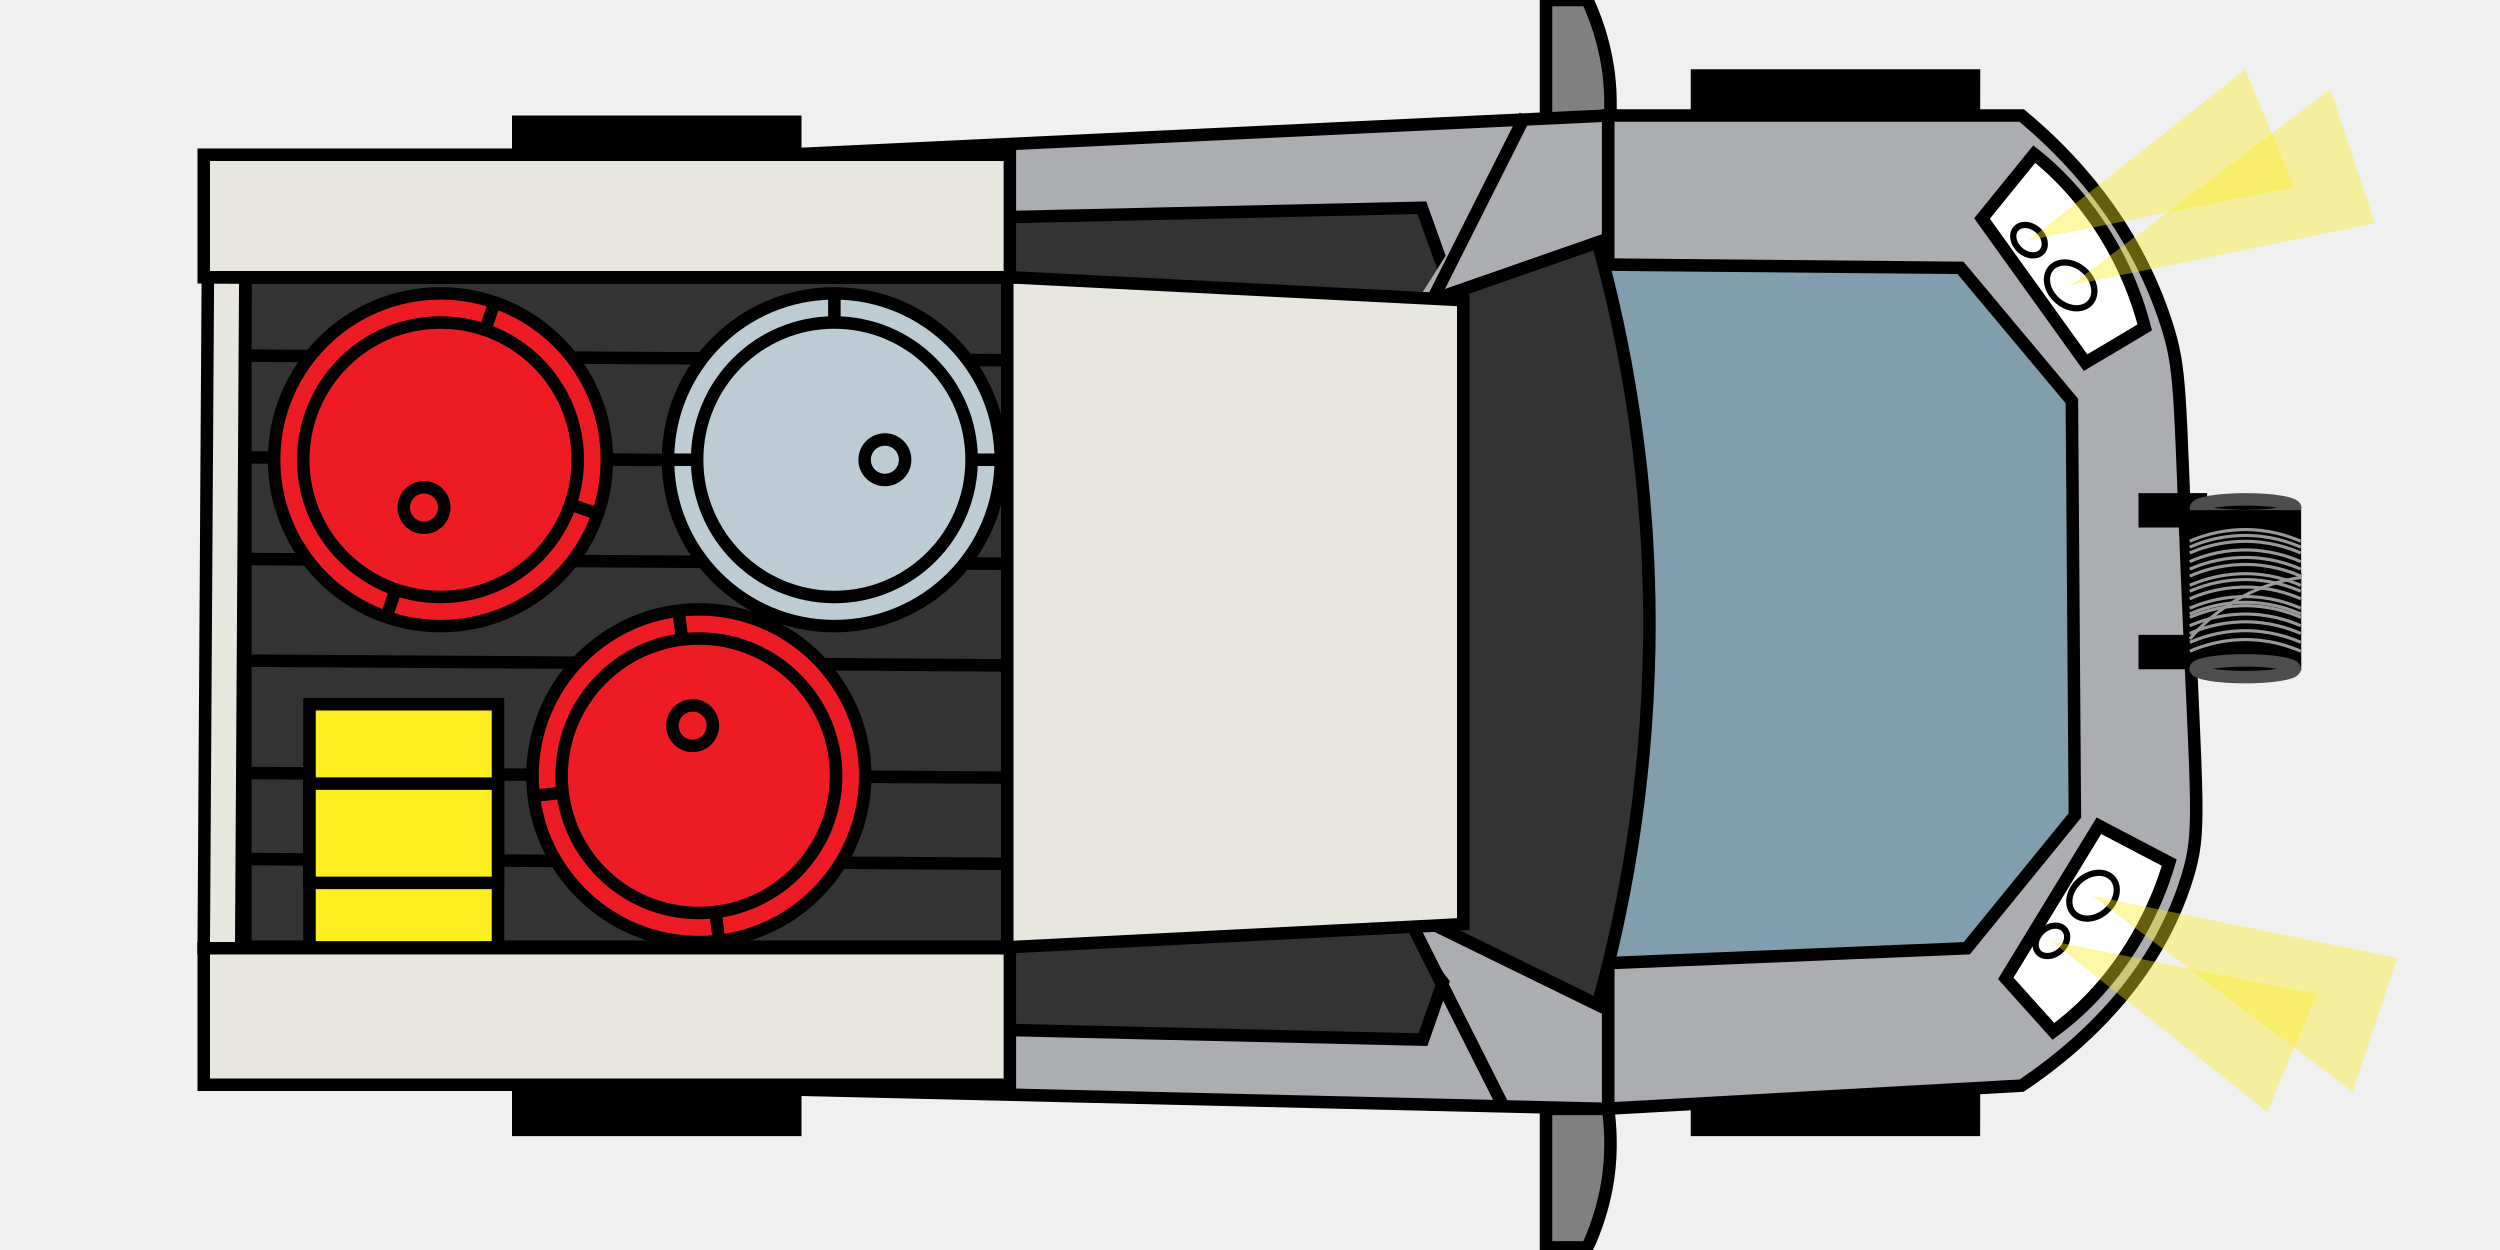
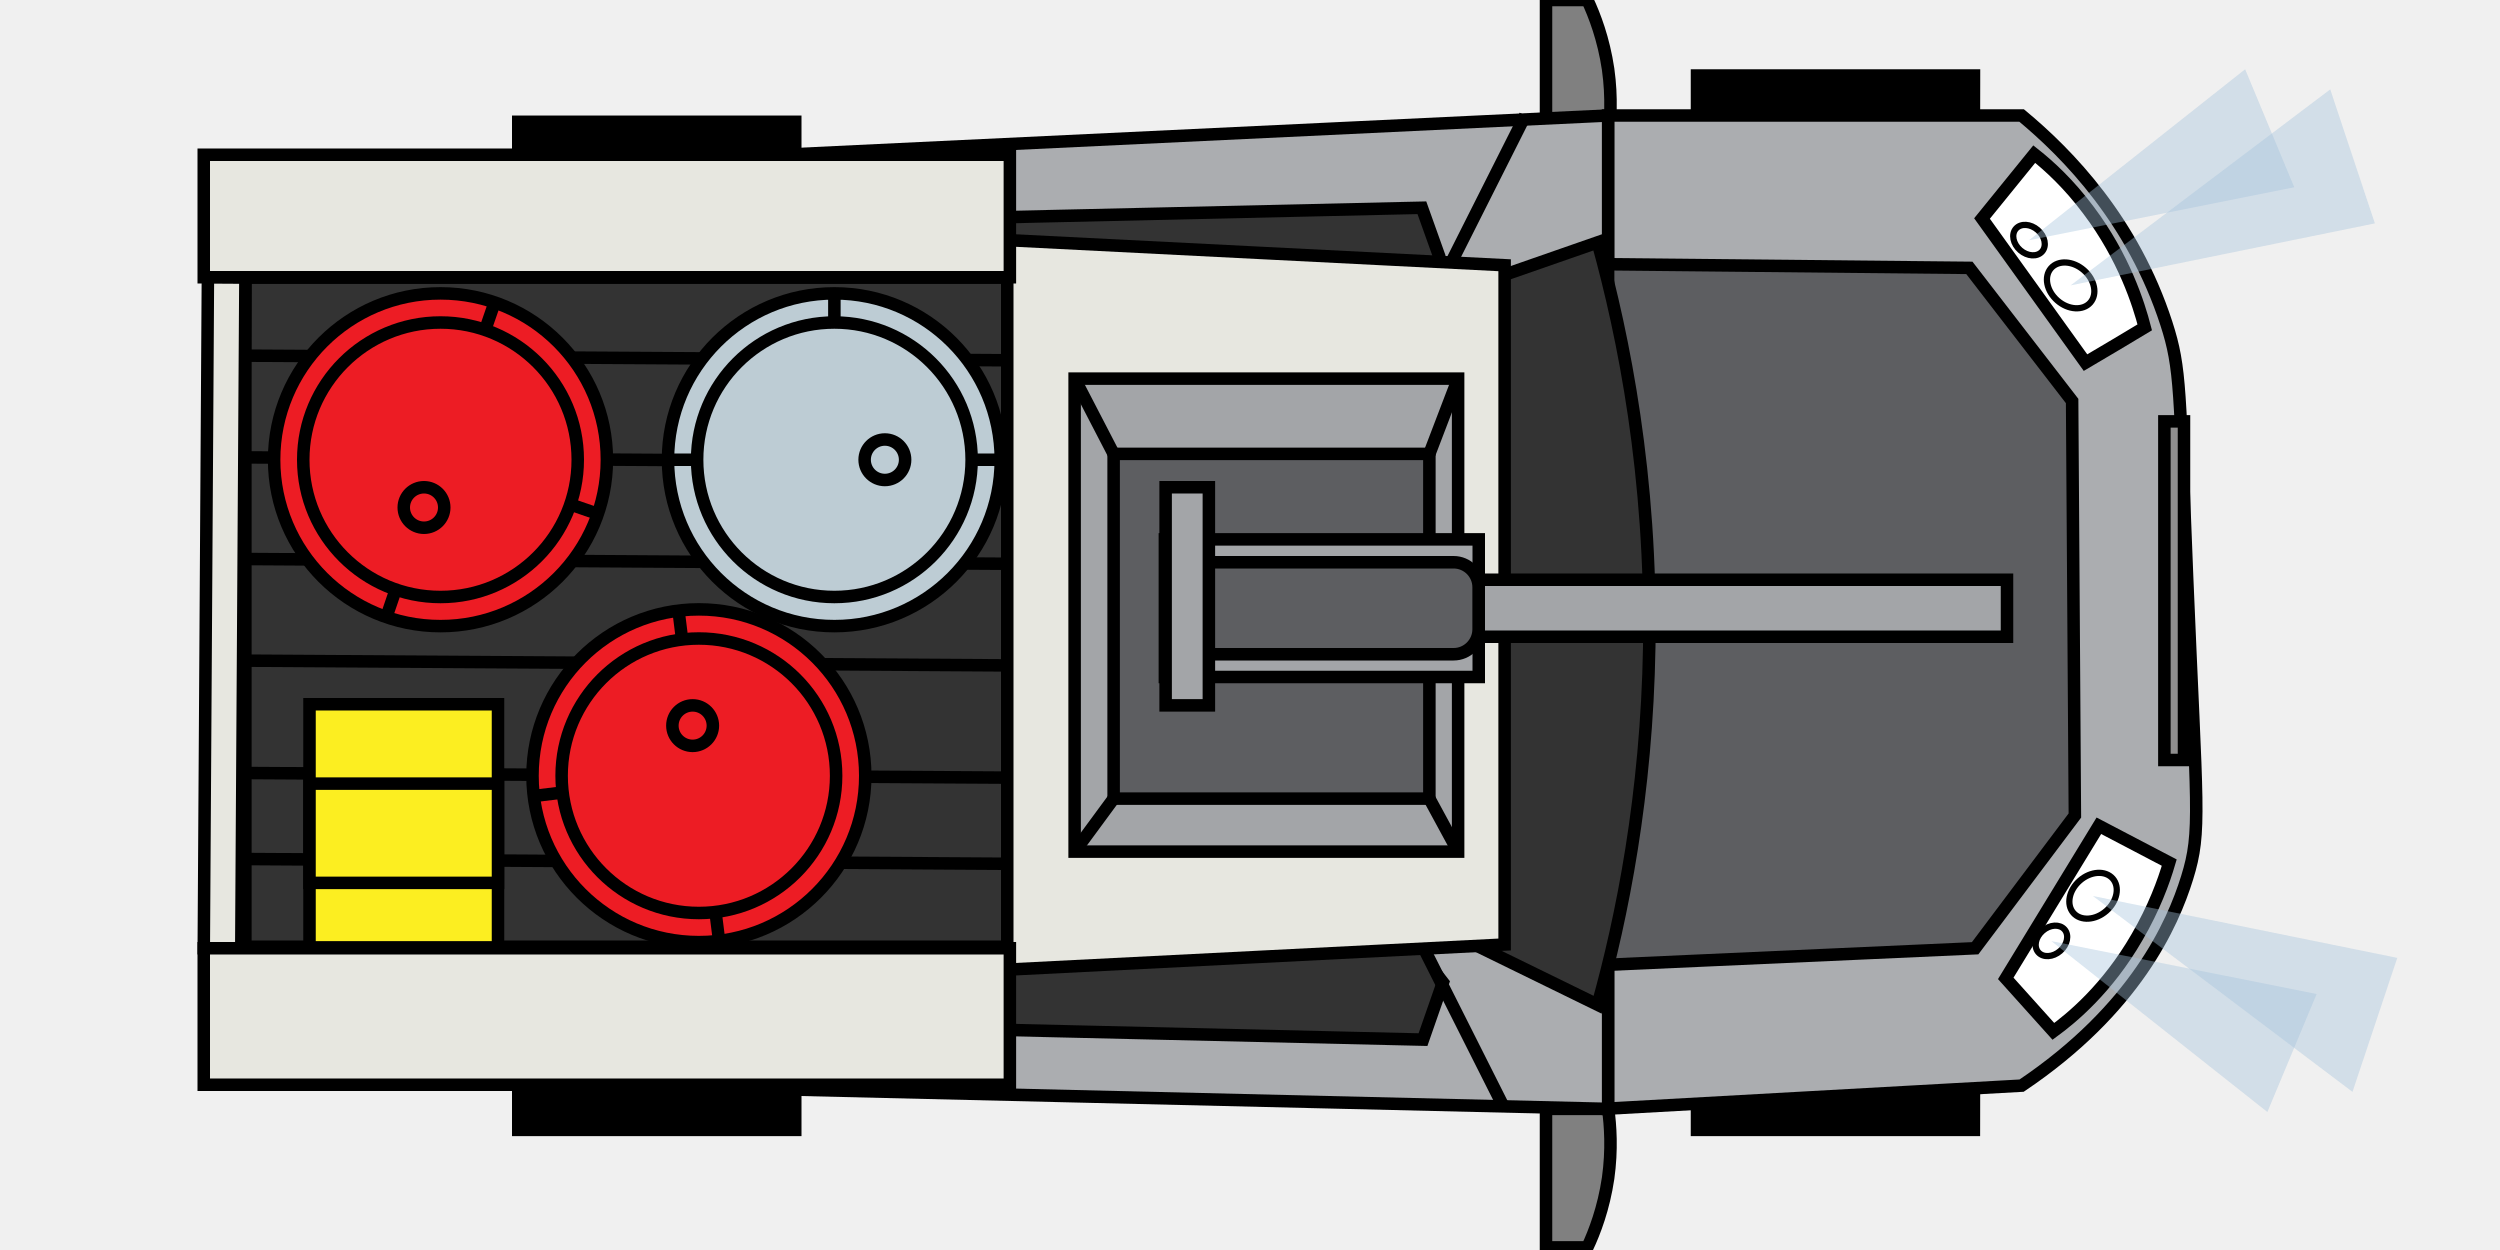
<svg xmlns="http://www.w3.org/2000/svg" version="1.1" id="Layer_1" x="0px" y="0px" viewBox="0 0 200 100" style="enable-background: new 0 0 200 100;" xml:space="preserve">
  <style type="text/css">
  .st0 { fill: #bdccd4; }
  .st1 { fill: #808080; stroke: #000; stroke-miterlimit: 10; }
  .st2 { fill: #abadb0; stroke: #000; stroke-miterlimit: 10; }
-   .st3 { fill: #333; stroke: #000; stroke-miterlimit: 10; }
-   .st4 { fill: #809ead; stroke: #000; stroke-miterlimit: 10; }
+   .st3 { fill: #5d5e61; stroke: #000; stroke-miterlimit: 10; }
+   .st4 { fill: #333; stroke: #000; stroke-miterlimit: 10; }
  .st5 { fill: #d6c2ad; }
  .st6 { fill: #abadb0; }
  .st7 { fill: #fff; stroke: #000; stroke-miterlimit: 10; }
  .st8 { fill: #731224; stroke: #000; stroke-miterlimit: 10; }
  .st9 { fill: #e7e7e0; stroke: #000; stroke-miterlimit: 10; }
  .st10 { fill: none; stroke: #000; stroke-width: 0.5; stroke-miterlimit: 10.001; }
-   .st11 { opacity: 0.4; fill: #fcee21; enable-background: new; }
+   .st11 { opacity: 0.4; fill: #a4c2db; enable-background: new; }
  .st12 { fill: none; stroke: #000; stroke-miterlimit: 10; }
-   .st13 { stroke: #000; stroke-miterlimit: 10; }
-   .st14 { stroke: #4d4d4d; stroke-miterlimit: 10; }
-   .st15 { fill: none; stroke: #999; stroke-width: 0.25; stroke-miterlimit: 10; }
-   .st16 { fill: #bdccd4; stroke: #000; stroke-miterlimit: 10; }
-   .st17 { fill: #ed1c24; stroke: #000; stroke-miterlimit: 10; }
-   .st18 { fill: #fcee21; stroke: #000; stroke-miterlimit: 10; }
+   .st13 { fill: #e7e7e0; stroke: #000; stroke-width: 1; stroke-miterlimit: 10; }
+   .st14 { fill: #bdccd4; stroke: #000; stroke-miterlimit: 10; }
+   .st15 { fill: #ed1c24; stroke: #000; stroke-miterlimit: 10; }
+   .st16 { fill: #fcee21; stroke: #000; stroke-miterlimit: 10; }
+   .st17 { fill: #a3a5a8; stroke: #000; stroke-miterlimit: 10; }
+   .st18 { fill: #8f8e8e; stroke: #000; stroke-miterlimit: 10; }
</style>
  <path class="st0" d="M92.24,109.03" />
  <path d="M158.41,90.89h-23.15v-5.88c3.86,0,7.72,0,11.58,0s7.72,0,11.58,0C158.41,86.98,158.41,88.93,158.41,90.89z" />
  <path d="M158.41,11.42h-23.15V5.54c3.86,0,7.72,0,11.58,0s7.72,0,11.58,0C158.41,7.51,158.41,9.47,158.41,11.42z" />
  <path d="M64.12,15.12H40.96V9.24c3.86,0,7.72,0,11.58,0s7.72,0,11.58,0C64.12,11.21,64.12,13.16,64.12,15.12z" />
  <path d="M64.12,90.89H40.96v-5.88c3.86,0,7.72,0,11.58,0s7.72,0,11.58,0C64.12,86.98,64.12,88.93,64.12,90.89z" />
  <path class="st1" d="M128.65,88.71h-4.97v11.08c1.11,0,2.2,0,3.31,0c0.57-1.22,1.3-3.11,1.66-5.54  C128.97,91.96,128.83,90.02,128.65,88.71z" />
  <path class="st1" d="M128.65,11.08h-4.97V0c1.11,0,2.2,0,3.31,0c0.57,1.22,1.3,3.11,1.66,5.54C128.97,7.83,128.83,9.78,128.65,11.08  z" />
  <path class="st2" d="M161.73,86.85c-11.03,0.61-22.06,1.23-33.09,1.84V9.24c11.03,0,22.06,0,33.09,0  c3.75,3.11,8.92,8.44,11.58,16.64c1.18,3.65,1.04,5.31,1.66,20.32c0.77,18.64,1.16,20.27,0,24.02  C173.82,73.93,170.81,80.74,161.73,86.85z" />
+   <polygon class="st3" points="165.77,32.08 165.99,65.24 158.01,75.86 126.2,77.29 129.28,50.94 128.82,30.58 127.75,21.13  157.55,21.43 " />
  <path class="st2" d="M128.65,88.71c-25.92-0.61-51.84-1.23-77.75-1.84V12.94c25.92-1.23,51.84-2.47,77.75-3.7  C128.65,35.73,128.65,62.22,128.65,88.71z" />
-   <path class="st3" d="M117.06,73.93c-19.02-0.3-38.05-0.61-57.07-0.93c1.34,3,2.66,6.01,4,9.01c16.62,0.39,33.25,0.77,49.85,1.16  C114.92,80.08,115.99,77,117.06,73.93z" />
-   <path class="st3" d="M117.06,25.86c-19.57,0.93-39.14,1.84-58.72,2.77c1.38-3.61,2.75-7.24,4.13-10.85  c17.09-0.39,34.19-0.77,51.28-1.16C114.85,19.72,115.96,22.79,117.06,25.86z" />
-   <polygon class="st4" points="165.75,32.08 165.99,65.24 157.34,75.86 122.86,77.29 126.2,50.94 125.7,30.58 124.54,21.13  156.84,21.43 " />
+   <path class="st4" d="M117.06,73.93c-19.02-0.3-38.05-0.61-57.07-0.93c1.34,3,2.66,6.01,4,9.01c16.62,0.39,33.25,0.77,49.85,1.16  C114.92,80.08,115.99,77,117.06,73.93z" />
+   <path class="st4" d="M117.06,25.86c-19.57,0.93-39.14,1.84-58.72,2.77c1.38-3.61,2.75-7.24,4.13-10.85  c17.09-0.39,34.19-0.77,51.28-1.16C114.85,19.72,115.96,22.79,117.06,25.86z" />
  <polygon class="st5" points="53,78.61 56.22,81.17 66.75,64.58 63.53,62.02 " />
  <polygon class="st5" points="54.83,16.66 52.06,19.77 64.91,34.14 67.7,31.03 " />
  <polygon class="st6" points="109.25,30.57 114.35,34.6 124.88,18.02 119.76,13.98 " />
  <polygon class="st6" points="112.26,65.6 108.66,69.05 120.59,84.42 124.16,80.95 " />
-   <path class="st3" d="M127.81,80.38c-4.41-2.16-8.83-4.31-13.23-6.47c0-16.64,0-33.26,0-49.91c4.41-1.54,8.83-3.07,13.23-4.61  c2.09,7.53,4.34,18.7,4.13,32.33C131.74,63.6,129.76,73.41,127.81,80.38z" />
+   <path class="st4" d="M127.81,80.38c-4.41-2.16-8.83-4.31-13.23-6.47c0-16.64,0-33.26,0-49.91c4.41-1.54,8.83-3.07,13.23-4.61  c2.09,7.53,4.34,18.7,4.13,32.33C131.74,63.6,129.76,73.41,127.81,80.38z" />
  <path class="st7" d="M115.31,21" />
  <path class="st2" d="M122.02,9.24l-7.44,14.78L122.02,9.24z" />
  <path class="st8" d="M120.37,88.71l-7.44-14.78L120.37,88.71z" />
-   <path class="st9" d="M80.79,75.77l36.27-1.84c0-16.64,0-33.26,0-49.91c-12.09-0.61-24.18-1.23-36.27-1.84" />
+   <path class="st9" d="M80.79,77.56l39.58-2c0-18.12,0-36.21,0-54.34c-13.19-0.66-26.39-1.34-39.58-2" />
  <path class="st7" d="M171.58,26.19c-1.57,0.95-3.15,1.88-4.74,2.82l-8.28-11.53c1.39-1.72,2.79-3.43,4.18-5.15  c1.18,0.93,2.77,2.38,4.34,4.49C169.92,20.59,171.1,24.34,171.58,26.19z" />
  <path class="st7" d="M164.27,82.51c-1.27-1.41-2.54-2.82-3.81-4.24l7.45-12.21c1.88,0.98,3.75,1.97,5.63,2.95  c-0.45,1.54-1.23,3.65-2.57,5.95C168.58,79.11,165.72,81.45,164.27,82.51z" />
  <path class="st7" d="M50.05,8.31" />
  <path class="st7" d="M50.05,91.48" />
  <path class="st7" d="M61.64,98.86" />
  <g>
-     <ellipse transform="matrix(0.6577 -0.7533 0.7533 0.6577 39.5072 132.5991)" class="st10" cx="165.65" cy="22.83" rx="1.61" ry="2.09" />
-     <ellipse transform="matrix(0.6577 -0.7533 0.7533 0.6577 41.092 128.853)" class="st10" cx="162.32" cy="19.21" rx="1.07" ry="1.39" />
+     <ellipse transform="matrix(0.6577 -0.7533 0.7533 0.6577 39.5069 132.5996)" class="st10" cx="165.65" cy="22.83" rx="1.61" ry="2.09" />
+     <ellipse transform="matrix(0.6577 -0.7533 0.7533 0.6577 41.092 128.8508)" class="st10" cx="162.32" cy="19.21" rx="1.07" ry="1.39" />
  </g>
  <g>
-     <ellipse transform="matrix(0.7533 -0.6577 0.6577 0.7533 -5.8203 127.801)" class="st10" cx="167.44" cy="71.66" rx="2.09" ry="1.61" />
-     <ellipse transform="matrix(0.7533 -0.6577 0.6577 0.7533 -9.0169 126.5025)" class="st10" cx="164.11" cy="75.27" rx="1.39" ry="1.07" />
+     <ellipse transform="matrix(0.7533 -0.6577 0.6577 0.7533 -5.8181 127.8043)" class="st10" cx="167.44" cy="71.66" rx="2.09" ry="1.61" />
+     <ellipse transform="matrix(0.7533 -0.6577 0.6577 0.7533 -9.0148 126.5045)" class="st10" cx="164.11" cy="75.27" rx="1.39" ry="1.07" />
  </g>
  <g>
    <polygon class="st11" points="165.65,22.83 186.42,7.15 189.99,17.87  " />
    <polygon class="st11" points="162.32,19.22 183.54,14.98 179.61,5.54  " />
  </g>
  <g>
    <polygon class="st11" points="167.43,71.68 188.2,87.35 191.78,76.63  " />
    <polygon class="st11" points="164.11,75.29 185.33,79.52 181.39,88.96  " />
  </g>
-   <rect x="19.63" y="22.21" class="st3" width="60.95" height="53.53" />
+   <rect x="19.63" y="22.21" class="st4" width="60.95" height="53.53" />
  <line class="st12" x1="19.28" y1="28.45" x2="80.23" y2="28.82" />
  <line class="st12" x1="19.58" y1="36.59" x2="80.53" y2="36.97" />
  <line class="st12" x1="19.53" y1="44.72" x2="80.48" y2="45.1" />
  <line class="st12" x1="19.28" y1="52.85" x2="80.23" y2="53.23" />
  <line class="st12" x1="19.55" y1="61.84" x2="80.5" y2="62.21" />
  <line class="st12" x1="19.28" y1="68.72" x2="80.23" y2="69.1" />
  <rect x="16.3" y="12.38" class="st9" width="64.49" height="9.8" />
-   <rect x="-8.87" y="47.53" transform="matrix(6.158585e-03 -1 1 6.158585e-03 -31.1784 66.6992)" class="st9" width="53.67" height="3" />
+   <rect x="-8.87" y="47.54" transform="matrix(6.158468e-03 -1 1 6.158468e-03 -31.1836 66.6961)" class="st13" width="53.67" height="3" />
  <rect x="16.3" y="75.86" class="st9" width="64.49" height="10.92" />
-   <rect x="171.58" y="39.95" class="st13" width="4.49" height="1.75" />
-   <rect x="171.58" y="51.29" class="st13" width="3.59" height="1.75" />
  <g>
-     <ellipse class="st14" cx="179.65" cy="40.62" rx="3.97" ry="0.67" />
-     <path class="st13" d="M175.69,41.31l7.9,0v6.93c-0.68,1.29-2.17,2.14-3.83,2.18c-1.74,0.04-3.36-0.82-4.07-2.18   C175.69,45.94,175.69,43.63,175.69,41.31z" />
-     <path class="st13" d="M183.6,53.13h-7.9v-7.21c0.68-1.34,2.17-2.23,3.83-2.27c1.74-0.04,3.36,0.86,4.07,2.27   C183.6,48.32,183.6,50.72,183.6,53.13z" />
-     <ellipse class="st14" cx="179.61" cy="53.5" rx="3.97" ry="0.67" />
-     <path class="st15" d="M175.18,43.3c0.79-0.35,2.22-0.87,4.1-0.93c2.25-0.07,3.96,0.57,4.78,0.93" />
-     <path class="st15" d="M175.18,43.77c0.79-0.35,2.22-0.87,4.1-0.93c2.25-0.07,3.96,0.57,4.78,0.93" />
-     <path class="st15" d="M175.18,44.24c0.79-0.35,2.22-0.87,4.1-0.93c2.25-0.07,3.96,0.57,4.78,0.93" />
-     <path class="st15" d="M175.18,44.93c0.79-0.35,2.22-0.87,4.1-0.93c2.25-0.07,3.96,0.57,4.78,0.93" />
-     <path class="st15" d="M175.18,45.53c0.79-0.35,2.22-0.87,4.1-0.93c2.25-0.07,3.96,0.57,4.78,0.93" />
-     <path class="st15" d="M175.18,46.09c0.79-0.35,2.22-0.87,4.1-0.93c2.25-0.07,3.96,0.57,4.78,0.93" />
-     <path class="st15" d="M175.18,46.83c0.79-0.35,2.22-0.87,4.1-0.93c2.25-0.07,3.96,0.57,4.78,0.93" />
-     <path class="st15" d="M175.18,47.3c0.79-0.35,2.22-0.87,4.1-0.93c2.25-0.07,3.96,0.57,4.78,0.93" />
-     <path class="st15" d="M175.18,47.9c0.79-0.35,2.22-0.87,4.1-0.93c2.25-0.07,3.96,0.57,4.78,0.93" />
-     <path class="st15" d="M175.18,48.66c0.79-0.35,2.22-0.87,4.1-0.93c2.25-0.07,3.96,0.57,4.78,0.93" />
-     <path class="st15" d="M175.19,49.39c0.79-0.35,2.22-0.87,4.1-0.93c2.25-0.07,3.96,0.57,4.78,0.93" />
-     <path class="st15" d="M175.18,49.12c0.79-0.35,2.22-0.87,4.1-0.93c2.25-0.07,3.96,0.57,4.78,0.93" />
-     <path class="st15" d="M175.18,50.06c0.79-0.35,2.22-0.87,4.1-0.93c2.25-0.07,3.96,0.57,4.78,0.93" />
-     <path class="st15" d="M175.18,50.68c0.79-0.35,2.22-0.87,4.1-0.93c2.25-0.07,3.96,0.57,4.78,0.93" />
-     <path class="st15" d="M175.19,51.39c0.79-0.35,2.22-0.87,4.1-0.93c2.25-0.07,3.96,0.57,4.78,0.93" />
-     <path class="st15" d="M175.19,52.1c0.79-0.35,2.22-0.87,4.1-0.93c2.25-0.07,3.96,0.57,4.78,0.93" />
-     <path class="st15" d="M175.19,51.12c0.62-0.74,1.81-2,3.67-3.09c2.23-1.31,4.26-1.7,5.25-1.84" />
+     <circle class="st14" cx="66.75" cy="36.78" r="13.31" />
+     <circle class="st14" cx="66.75" cy="36.78" r="10.98" />
+     <line class="st12" x1="66.75" y1="25.8" x2="66.75" y2="23.47" />
+     <line class="st12" x1="55.77" y1="36.78" x2="53.44" y2="36.78" />
+     <line class="st12" x1="77.72" y1="36.78" x2="80.05" y2="36.78" />
+     <circle class="st14" cx="70.79" cy="36.78" r="1.62" />
  </g>
  <g>
-     <circle class="st16" cx="66.75" cy="36.78" r="13.31" />
-     <circle class="st16" cx="66.75" cy="36.78" r="10.98" />
-     <line class="st16" x1="66.75" y1="25.8" x2="66.75" y2="23.47" />
-     <line class="st16" x1="55.77" y1="36.78" x2="53.44" y2="36.78" />
-     <line class="st16" x1="77.72" y1="36.78" x2="80.05" y2="36.78" />
-     <circle class="st16" cx="70.79" cy="36.78" r="1.62" />
+     <circle class="st15" cx="35.24" cy="36.78" r="13.31" />
+     <circle class="st15" cx="35.24" cy="36.78" r="10.98" />
+     <line class="st12" x1="45.62" y1="40.35" x2="47.82" y2="41.11" />
+     <line class="st12" x1="38.81" y1="26.4" x2="39.57" y2="24.2" />
+     <line class="st12" x1="31.66" y1="47.16" x2="30.91" y2="49.36" />
+     <circle class="st15" cx="33.92" cy="40.6" r="1.62" />
  </g>
  <g>
-     <circle class="st17" cx="35.24" cy="36.78" r="13.31" />
-     <circle class="st17" cx="35.24" cy="36.78" r="10.98" />
-     <line class="st17" x1="45.62" y1="40.35" x2="47.82" y2="41.11" />
-     <line class="st17" x1="38.81" y1="26.4" x2="39.57" y2="24.2" />
-     <line class="st17" x1="31.66" y1="47.16" x2="30.91" y2="49.36" />
-     <circle class="st17" cx="33.92" cy="40.6" r="1.62" />
+     <circle class="st15" cx="55.91" cy="62.06" r="13.31" />
+     <circle class="st15" cx="55.91" cy="62.06" r="10.98" />
+     <line class="st12" x1="45.01" y1="63.4" x2="42.7" y2="63.68" />
+     <line class="st12" x1="57.24" y1="72.96" x2="57.53" y2="75.27" />
+     <line class="st12" x1="54.57" y1="51.17" x2="54.28" y2="48.85" />
+     <circle class="st15" cx="55.41" cy="58.05" r="1.62" />
  </g>
-   <g>
-     <circle class="st17" cx="55.91" cy="62.06" r="13.31" />
-     <circle class="st17" cx="55.91" cy="62.06" r="10.98" />
-     <line class="st17" x1="45.01" y1="63.4" x2="42.7" y2="63.68" />
-     <line class="st17" x1="57.24" y1="72.96" x2="57.53" y2="75.27" />
-     <line class="st17" x1="54.57" y1="51.17" x2="54.28" y2="48.85" />
-     <circle class="st17" cx="55.41" cy="58.05" r="1.62" />
-   </g>
-   <rect x="24.76" y="56.34" class="st18" width="15.08" height="19.45" />
-   <rect x="24.76" y="62.69" class="st18" width="15.08" height="7.94" />
+   <rect x="24.76" y="56.34" class="st16" width="15.08" height="19.45" />
+   <rect x="24.76" y="62.69" class="st16" width="15.08" height="7.94" />
+   <rect x="89.19" y="46.38" class="st17" width="71.37" height="4.56" />
+   <rect x="85.97" y="30.29" class="st17" width="30.68" height="37.84" />
+   <rect x="89.09" y="36.31" class="st3" width="25.26" height="27.58" />
+   <line class="st12" x1="85.97" y1="30.29" x2="89.09" y2="36.31" />
+   <line class="st12" x1="116.65" y1="30.29" x2="114.35" y2="36.31" />
+   <line class="st12" x1="116.65" y1="68.13" x2="114.35" y2="63.89" />
+   <line class="st12" x1="85.97" y1="68.13" x2="89.09" y2="63.89" />
+   <rect x="93.19" y="43.15" class="st17" width="25.11" height="11.01" />
+   <path class="st3" d="M116.29,52.34l-20.19,0c-1.1,0-2-0.9-2-2v-3.36c0-1.1,0.9-2,2-2l20.19,0c1.1,0,2,0.9,2,2v3.36  C118.29,51.44,117.39,52.34,116.29,52.34z" />
+   <rect x="93.25" y="38.98" class="st17" width="3.46" height="17.45" />
+   <rect x="173.15" y="33.71" class="st18" width="1.57" height="27.09" />
</svg>
